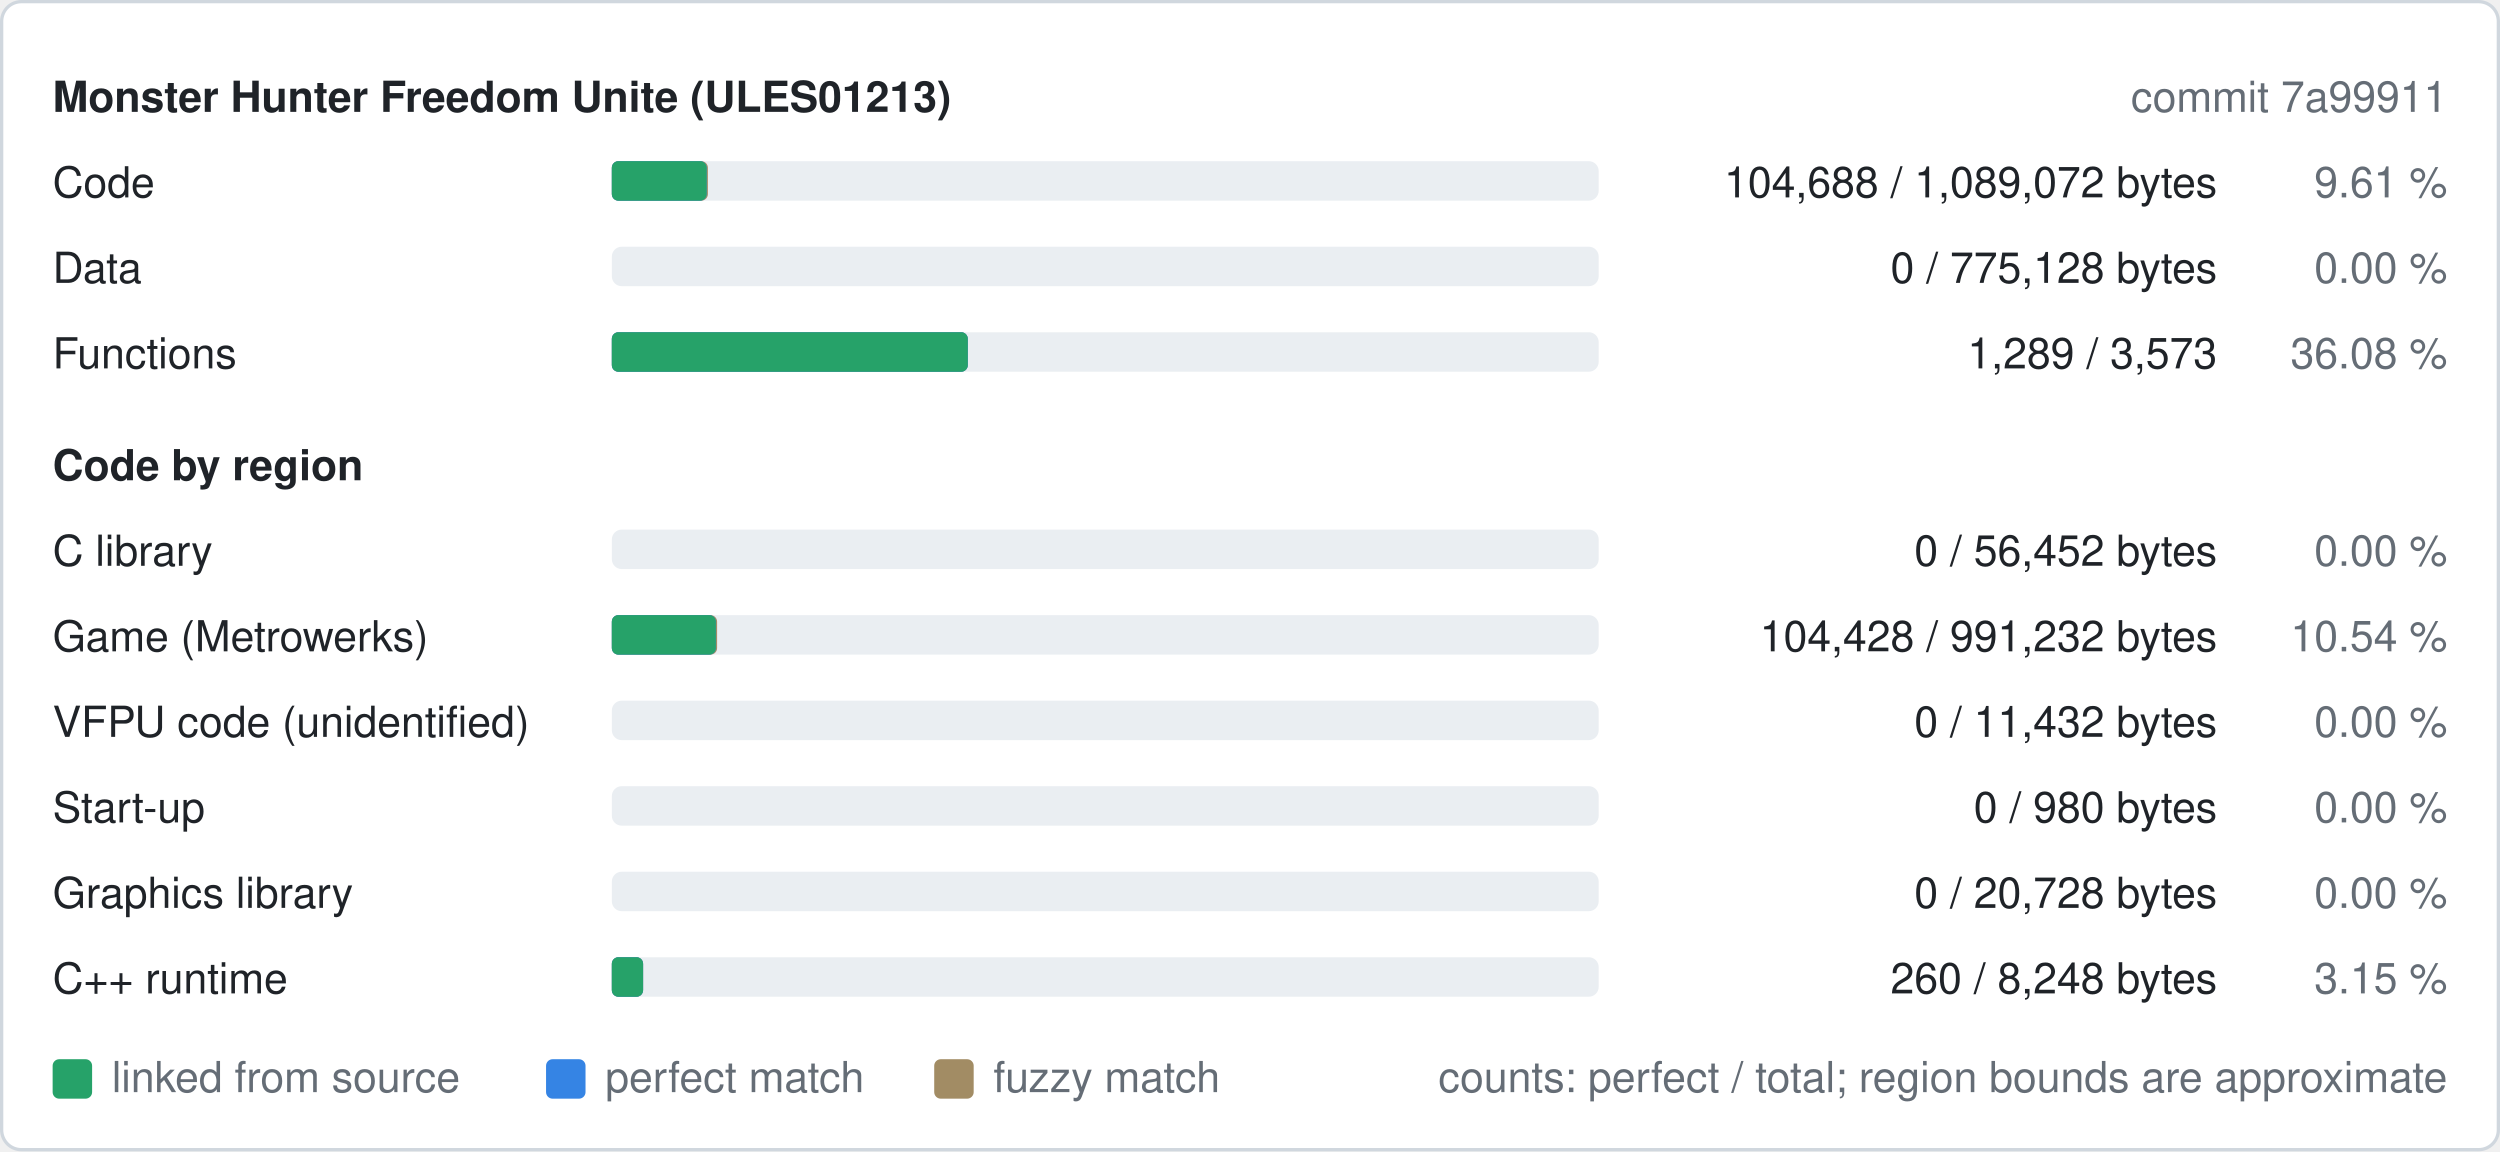
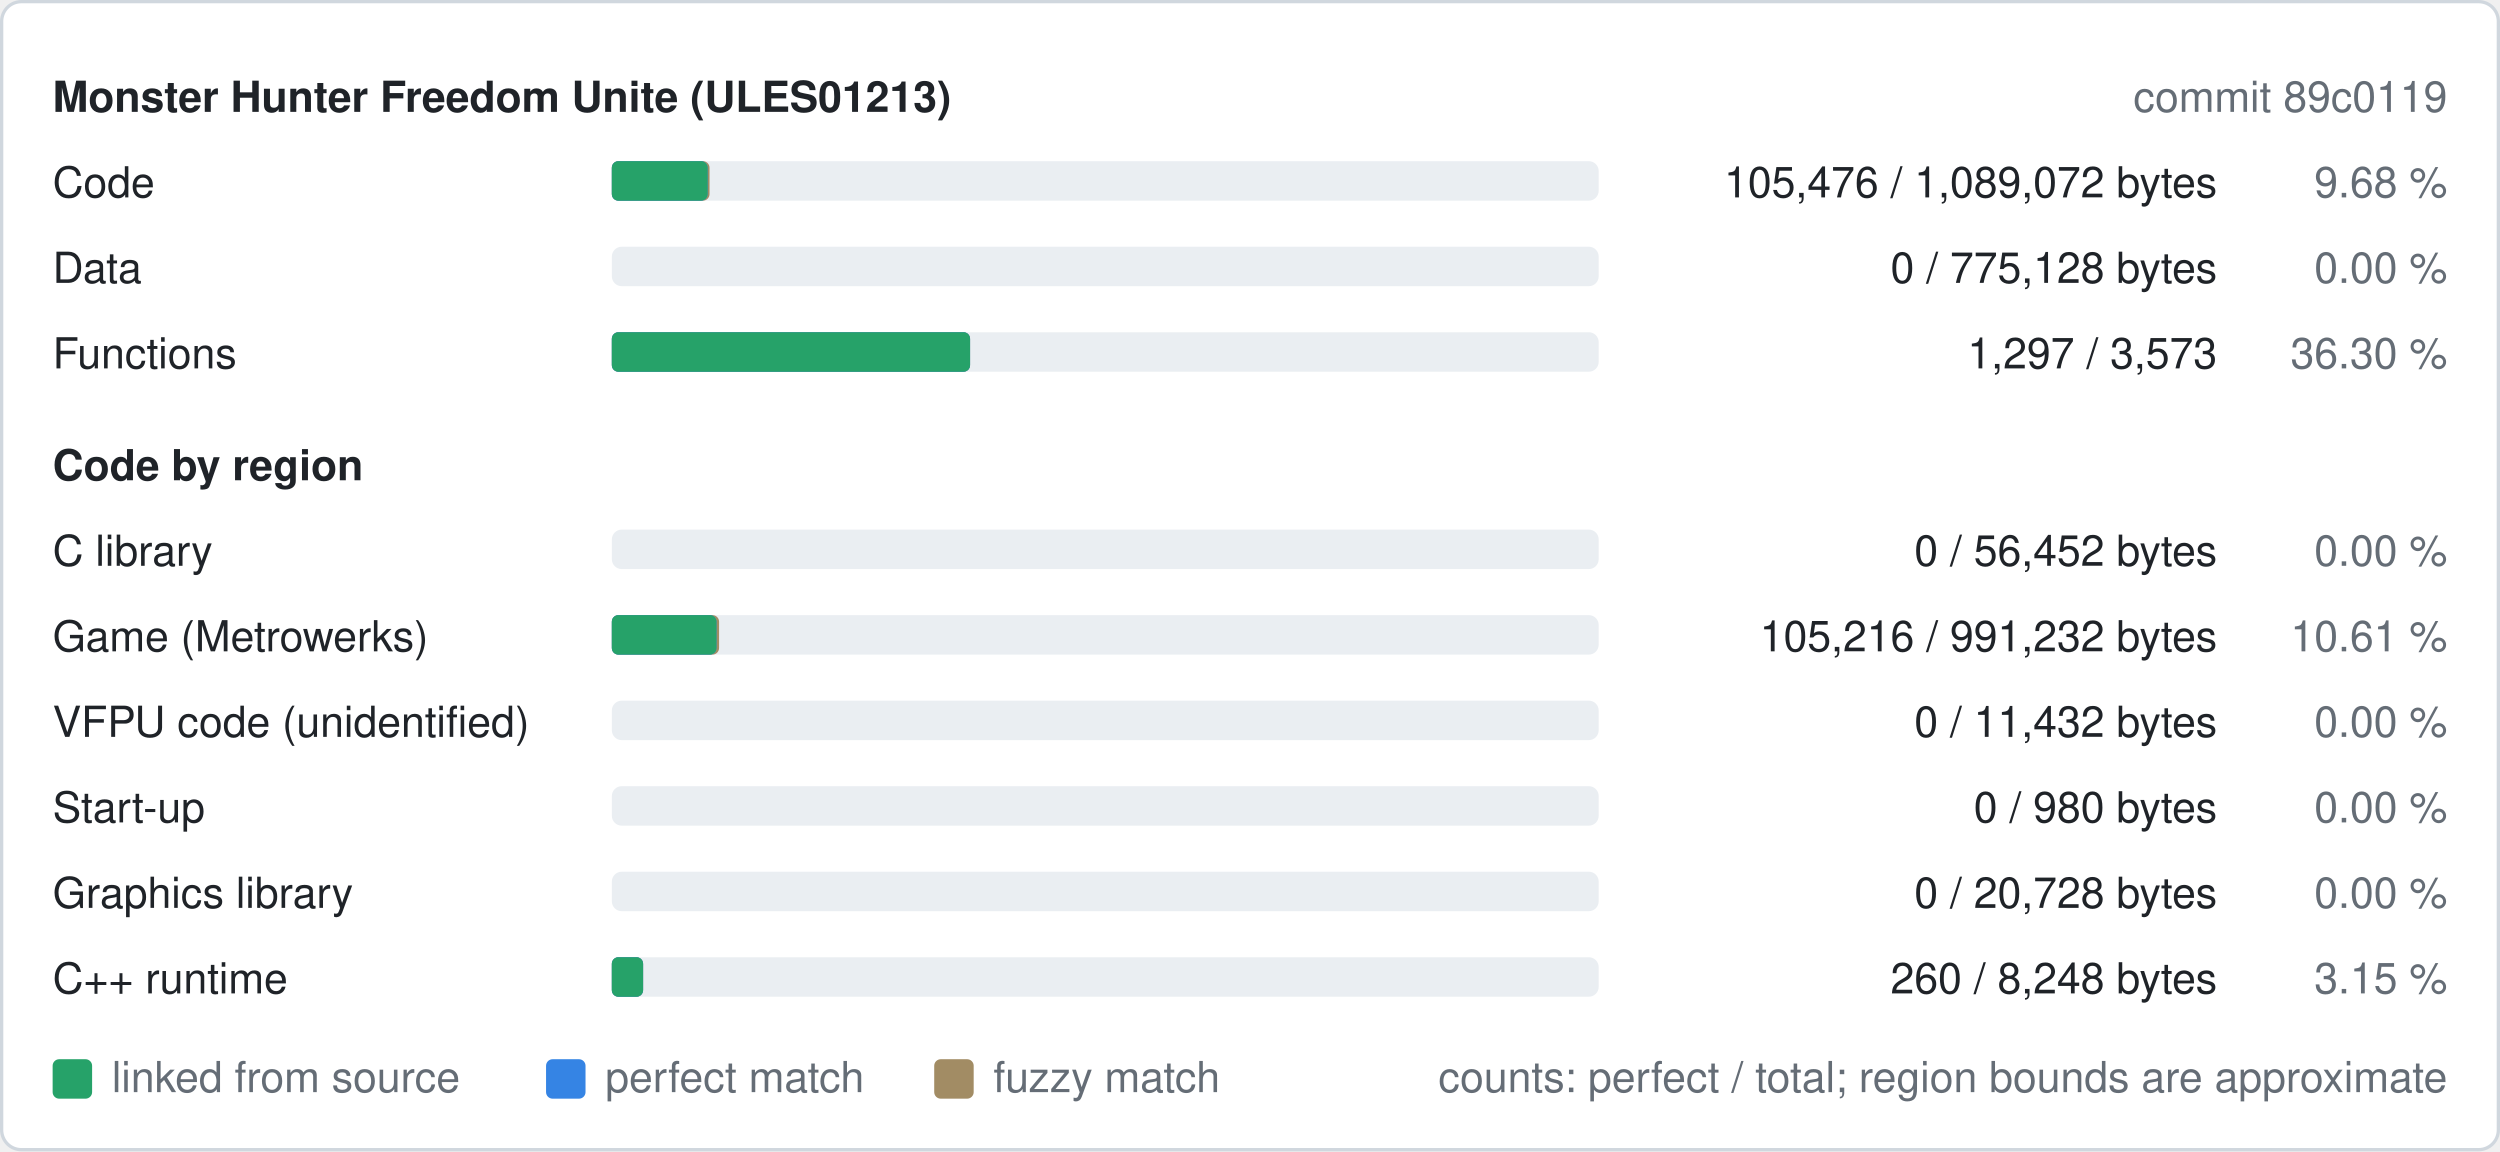
<svg xmlns="http://www.w3.org/2000/svg" width="760" height="350" viewBox="0 0 760 350" role="img" aria-label="Decompilation progress of ULES01213">
  <style>
text{font-family:-apple-system,BlinkMacSystemFont,"Segoe UI",Helvetica,Arial,sans-serif;font-size:13px}
.b{font-weight:600}
.bg{fill:#ffffff;stroke:#d0d7de}.t{fill:#1f2328}.m{fill:#656d76}.track{fill:#eaeef2}.fuzzy{fill:#a28c64}.perfect{fill:#3584e4}.linked{fill:#26a269}
@media (prefers-color-scheme: dark){.bg{fill:#0d1117;stroke:#30363d}.t{fill:#e6edf3}.m{fill:#8d96a0}.track{fill:#21262d}.fuzzy{fill:#a28c64}.perfect{fill:#3584e4}.linked{fill:#2ec27e}}
</style>
  <rect class="bg" x="0.5" y="0.5" width="759" height="349" rx="6" />
  <text class="t b" x="16" y="34">Monster Hunter Freedom Unite (ULES01213)</text>
-   <text class="m" x="744" y="34" text-anchor="end">commit 7a99911</text>
+   <text class="m" x="744" y="34" text-anchor="end">commit 89c0119</text>
  <text class="t" x="16" y="60">Code</text>
  <rect class="track" x="186" y="49" width="300" height="12" rx="3" />
-   <rect class="fuzzy" x="186" y="49" width="29.2" height="12" rx="2" />
-   <rect class="perfect" x="186" y="49" width="28.8" height="12" rx="2" />
-   <rect class="linked" x="186" y="49" width="28.8" height="12" rx="2" />
-   <text class="t" x="674" y="60" text-anchor="end">104,688 / 1,089,072 bytes</text>
-   <text class="m" x="744" y="60" text-anchor="end">9.61 %</text>
+   <rect class="fuzzy" x="186" y="49" width="29.7" height="12" rx="2" />
+   <rect class="perfect" x="186" y="49" width="29.1" height="12" rx="2" />
+   <rect class="linked" x="186" y="49" width="29.1" height="12" rx="2" />
+   <text class="t" x="674" y="60" text-anchor="end">105,476 / 1,089,072 bytes</text>
+   <text class="m" x="744" y="60" text-anchor="end">9.68 %</text>
  <text class="t" x="16" y="86">Data</text>
  <rect class="track" x="186" y="75" width="300" height="12" rx="3" />
  <text class="t" x="674" y="86" text-anchor="end">0 / 775,128 bytes</text>
  <text class="m" x="744" y="86" text-anchor="end">0.00 %</text>
  <text class="t" x="16" y="112">Functions</text>
  <rect class="track" x="186" y="101" width="300" height="12" rx="3" />
-   <rect class="fuzzy" x="186" y="101" width="108.2" height="12" rx="2" />
-   <rect class="perfect" x="186" y="101" width="108.2" height="12" rx="2" />
-   <rect class="linked" x="186" y="101" width="108.2" height="12" rx="2" />
-   <text class="t" x="674" y="112" text-anchor="end">1,289 / 3,573</text>
-   <text class="m" x="744" y="112" text-anchor="end">36.08 %</text>
+   <rect class="fuzzy" x="186" y="101" width="108.9" height="12" rx="2" />
+   <rect class="perfect" x="186" y="101" width="108.9" height="12" rx="2" />
+   <rect class="linked" x="186" y="101" width="108.9" height="12" rx="2" />
+   <text class="t" x="674" y="112" text-anchor="end">1,297 / 3,573</text>
+   <text class="m" x="744" y="112" text-anchor="end">36.30 %</text>
  <text class="t b" x="16" y="146">Code by region</text>
  <text class="t" x="16" y="172">C library</text>
  <rect class="track" x="186" y="161" width="300" height="12" rx="3" />
  <text class="t" x="674" y="172" text-anchor="end">0 / 56,452 bytes</text>
  <text class="m" x="744" y="172" text-anchor="end">0.00 %</text>
  <text class="t" x="16" y="198">Game (Metrowerks)</text>
  <rect class="track" x="186" y="187" width="300" height="12" rx="3" />
-   <rect class="fuzzy" x="186" y="187" width="32.0" height="12" rx="2" />
-   <rect class="perfect" x="186" y="187" width="31.6" height="12" rx="2" />
-   <rect class="linked" x="186" y="187" width="31.6" height="12" rx="2" />
-   <text class="t" x="674" y="198" text-anchor="end">104,428 / 991,232 bytes</text>
-   <text class="m" x="744" y="198" text-anchor="end">10.54 %</text>
+   <rect class="fuzzy" x="186" y="187" width="32.6" height="12" rx="2" />
+   <rect class="perfect" x="186" y="187" width="31.8" height="12" rx="2" />
+   <rect class="linked" x="186" y="187" width="31.8" height="12" rx="2" />
+   <text class="t" x="674" y="198" text-anchor="end">105,216 / 991,232 bytes</text>
+   <text class="m" x="744" y="198" text-anchor="end">10.61 %</text>
  <text class="t" x="16" y="224">VFPU code (unidentified)</text>
  <rect class="track" x="186" y="213" width="300" height="12" rx="3" />
  <text class="t" x="674" y="224" text-anchor="end">0 / 11,432 bytes</text>
  <text class="m" x="744" y="224" text-anchor="end">0.00 %</text>
  <text class="t" x="16" y="250">Start-up</text>
  <rect class="track" x="186" y="239" width="300" height="12" rx="3" />
  <text class="t" x="674" y="250" text-anchor="end">0 / 980 bytes</text>
  <text class="m" x="744" y="250" text-anchor="end">0.00 %</text>
  <text class="t" x="16" y="276">Graphics library</text>
  <rect class="track" x="186" y="265" width="300" height="12" rx="3" />
  <text class="t" x="674" y="276" text-anchor="end">0 / 20,728 bytes</text>
  <text class="m" x="744" y="276" text-anchor="end">0.00 %</text>
  <text class="t" x="16" y="302">C++ runtime</text>
  <rect class="track" x="186" y="291" width="300" height="12" rx="3" />
  <rect class="fuzzy" x="186" y="291" width="9.5" height="12" rx="2" />
  <rect class="perfect" x="186" y="291" width="9.5" height="12" rx="2" />
  <rect class="linked" x="186" y="291" width="9.5" height="12" rx="2" />
  <text class="t" x="674" y="302" text-anchor="end">260 / 8,248 bytes</text>
  <text class="m" x="744" y="302" text-anchor="end">3.15 %</text>
  <rect class="linked" x="16" y="322" width="12" height="12" rx="2" />
  <text class="m" x="34" y="332">linked from source</text>
  <rect class="perfect" x="166" y="322" width="12" height="12" rx="2" />
  <text class="m" x="184" y="332">perfect match</text>
  <rect class="fuzzy" x="284" y="322" width="12" height="12" rx="2" />
  <text class="m" x="302" y="332">fuzzy match</text>
  <text class="m" x="744" y="332" text-anchor="end">counts: perfect / total; region bounds are approximate</text>
</svg>
